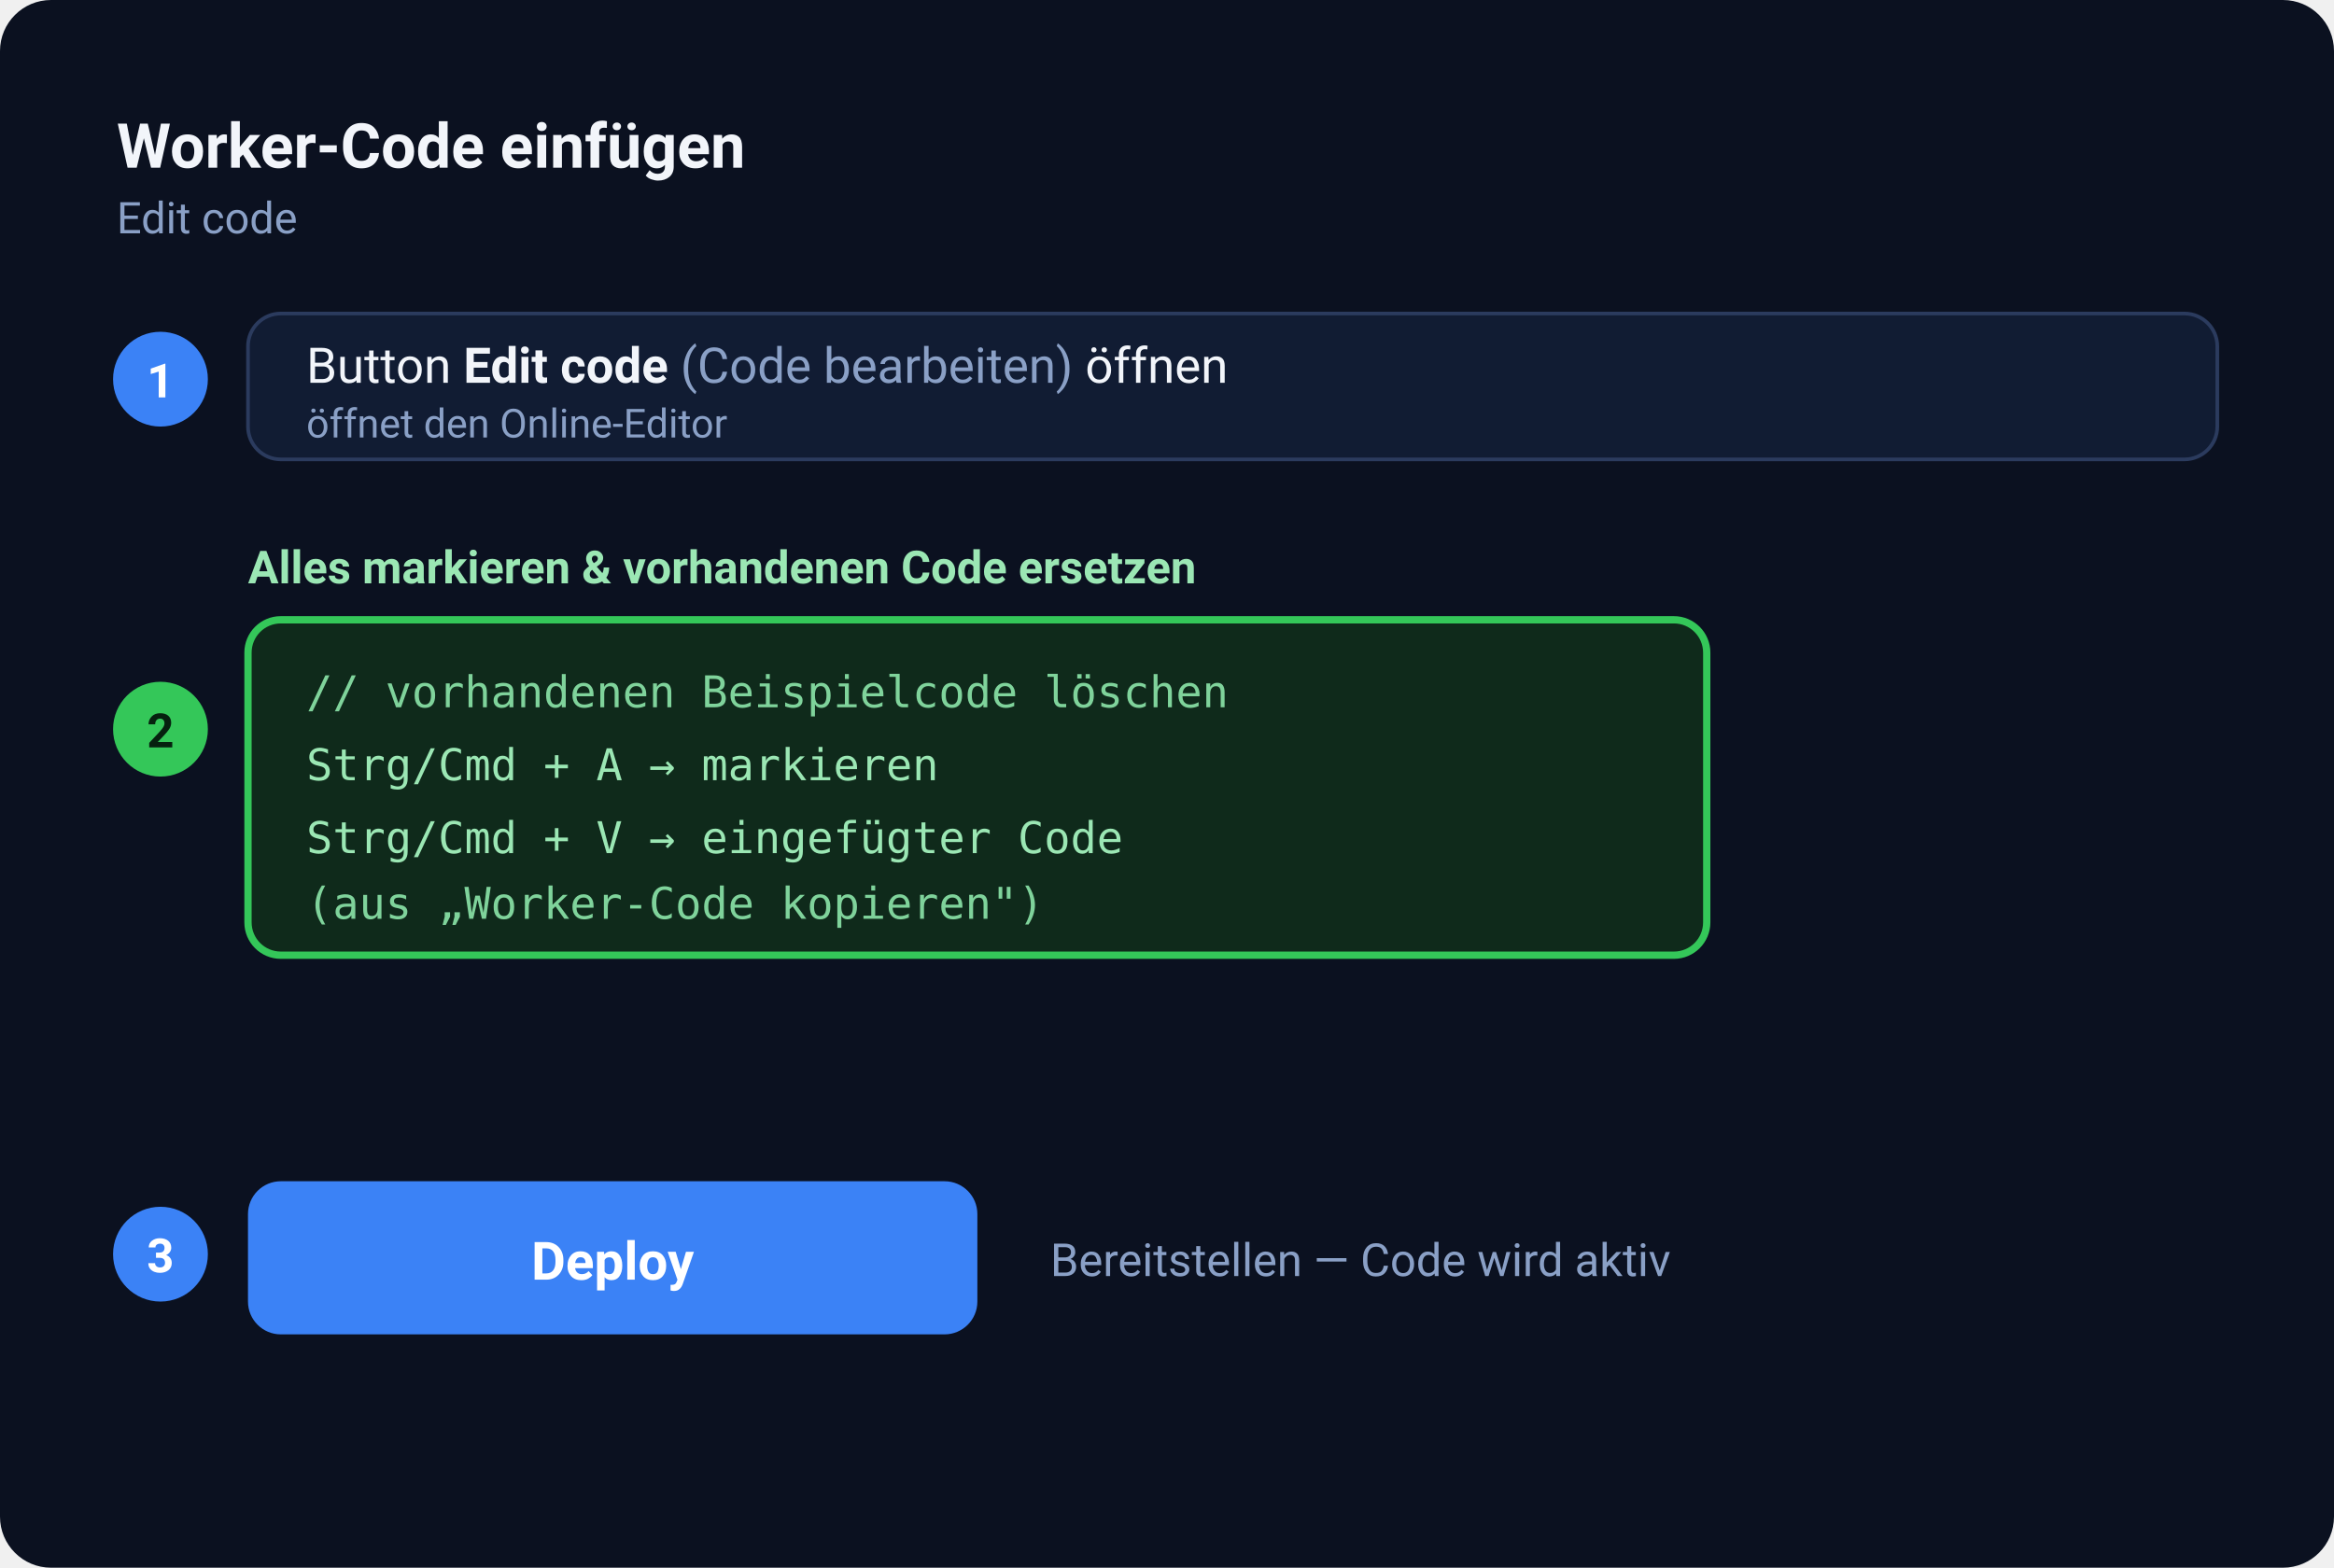
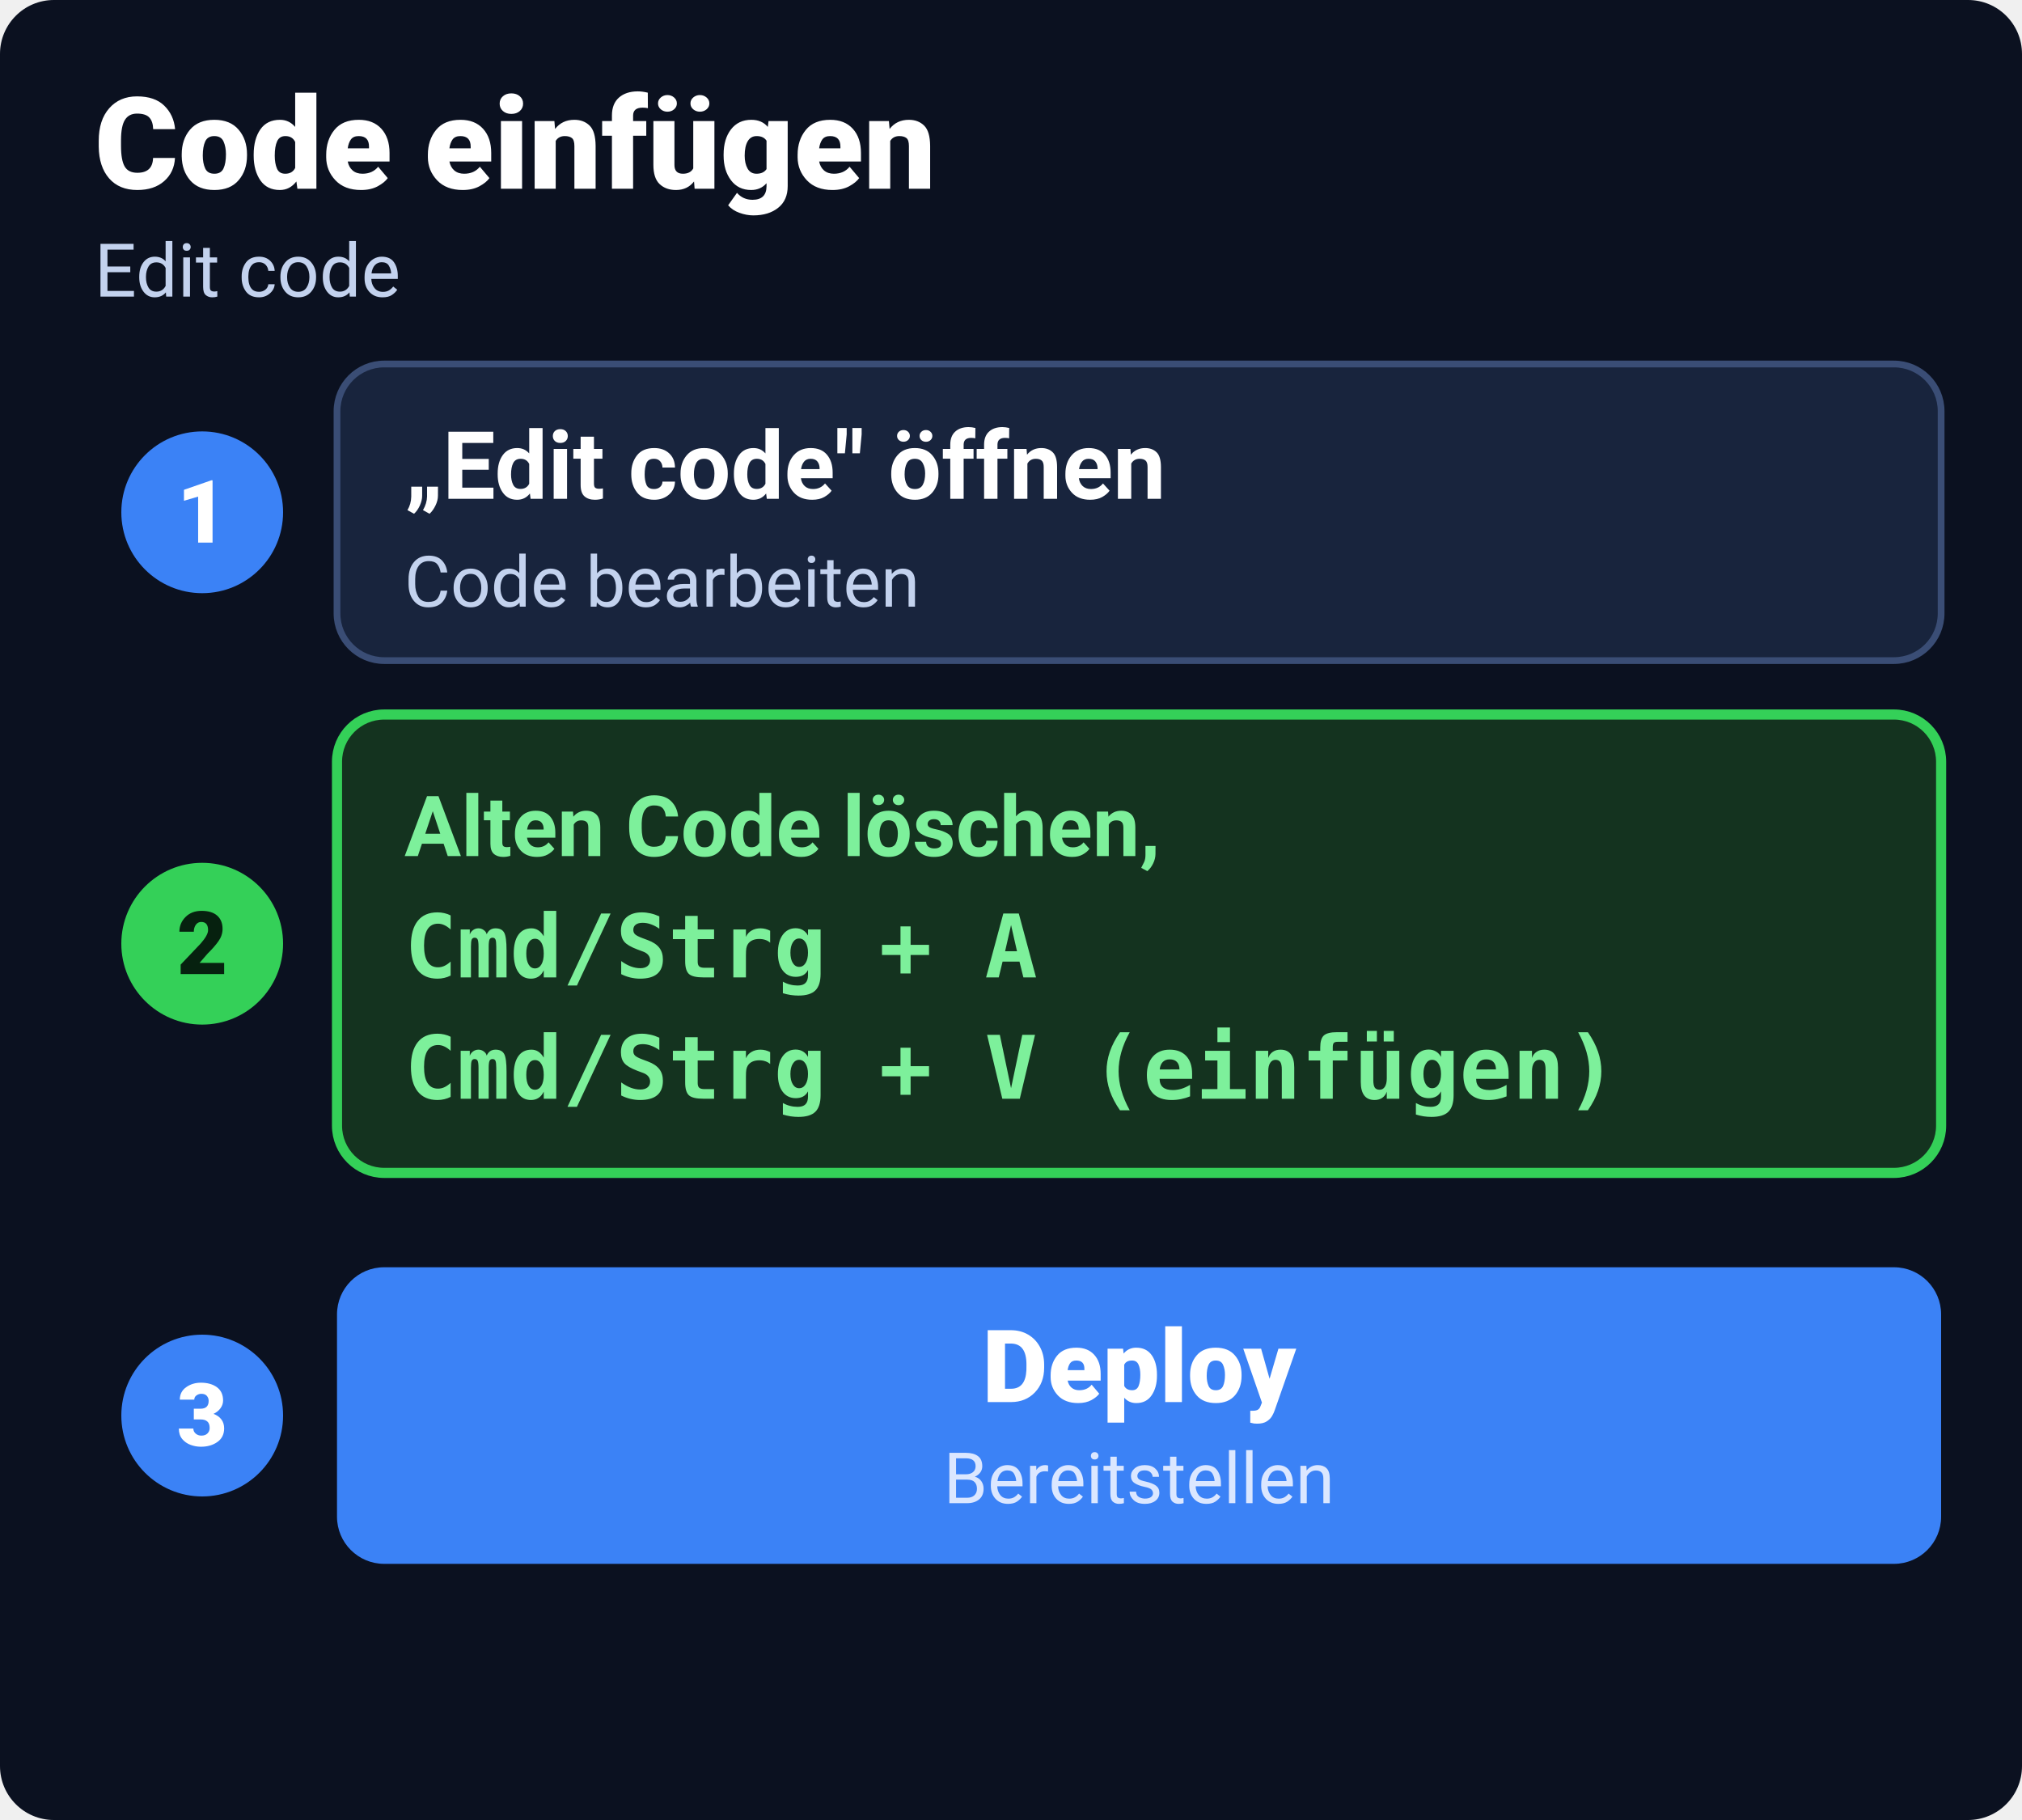
- <svg xmlns="http://www.w3.org/2000/svg" width="640" height="430" viewBox="0 0 640 430" font-family="-apple-system, Segoe UI, Roboto, Helvetica, Arial, sans-serif">
-   <rect width="640" height="430" rx="14" fill="#0b1120" />
-   <text x="32" y="46" fill="#f2f5fa" font-size="17" font-weight="700">Worker-Code einfügen</text>
-   <text x="32" y="64" fill="#8aa0c6" font-size="12">Edit code</text>
-   <circle cx="44" cy="104" r="13" fill="#3b82f6" />
-   <text x="44" y="109" fill="#fff" font-size="13" font-weight="700" text-anchor="middle">1</text>
-   <rect x="68" y="86" width="540" height="40" rx="9" fill="#111c33" stroke="#2b3b5e" />
-   <text x="84" y="105" fill="#f2f5fa" font-size="13.5">Button <tspan font-weight="700">Edit code</tspan>
-     <tspan fill="#8aa0c6">(Code bearbeiten)</tspan> öffnen</text>
-   <text x="84" y="120" fill="#8aa0c6" font-size="11">öffnet den Online-Editor</text>
-   <circle cx="44" cy="200" r="13" fill="#34c759" />
-   <text x="44" y="205" fill="#06210f" font-size="13" font-weight="700" text-anchor="middle">2</text>
-   <text x="68" y="160" fill="#9be7b4" font-size="12.5" font-weight="700">Alles markieren &amp; vorhandenen Code ersetzen</text>
-   <rect x="68" y="170" width="400" height="92" rx="9" fill="#0f2a1b" stroke="#34c759" stroke-width="2" />
-   <text x="84" y="194" fill="#7fd39b" font-size="12" font-family="monospace">// vorhandenen Beispielcode löschen</text>
-   <text x="84" y="214" fill="#9be7b4" font-size="12" font-family="monospace">Strg/Cmd + A  → markieren</text>
-   <text x="84" y="234" fill="#9be7b4" font-size="12" font-family="monospace">Strg/Cmd + V  → eingefügter Code</text>
-   <text x="84" y="252" fill="#7fd39b" font-size="12" font-family="monospace">(aus „Worker-Code kopieren")</text>
-   <circle cx="44" cy="344" r="13" fill="#3b82f6" />
-   <text x="44" y="349" fill="#fff" font-size="13" font-weight="700" text-anchor="middle">3</text>
-   <rect x="68" y="324" width="200" height="42" rx="9" fill="#3b82f6" />
-   <text x="168" y="351" fill="#fff" font-size="14.5" font-weight="700" text-anchor="middle">Deploy</text>
-   <text x="288" y="350" fill="#8aa0c6" font-size="12.5">Bereitstellen — Code wird aktiv</text>
+ <svg xmlns="http://www.w3.org/2000/svg" width="600" height="540" viewBox="0 0 600 540" font-family="-apple-system, Segoe UI, Roboto, Helvetica, Arial, sans-serif">
+   <rect width="600" height="540" rx="16" fill="#0b1120" />
+   <text x="28" y="56" fill="#ffffff" font-size="38" font-weight="800">Code einfügen</text>
+   <text x="28" y="88" fill="#c3d2ee" font-size="22">Edit code</text>
+   <circle cx="60" cy="152" r="24" fill="#3b82f6" />
+   <text x="60" y="161" fill="#fff" font-size="26" font-weight="800" text-anchor="middle">1</text>
+   <rect x="100" y="108" width="476" height="88" rx="14" fill="#18243d" stroke="#3a4d75" stroke-width="2" />
+   <text x="120" y="148" fill="#ffffff" font-size="28" font-weight="700">„Edit code" öffnen</text>
+   <text x="120" y="180" fill="#c3d2ee" font-size="21">Code bearbeiten</text>
+   <circle cx="60" cy="280" r="24" fill="#34d058" />
+   <text x="60" y="289" fill="#06210f" font-size="26" font-weight="800" text-anchor="middle">2</text>
+   <rect x="100" y="212" width="476" height="136" rx="14" fill="#14331f" stroke="#34d058" stroke-width="3" />
+   <text x="120" y="254" fill="#7df09b" font-size="25" font-weight="700">Alten Code löschen,</text>
+   <text x="120" y="290" fill="#7df09b" font-size="26" font-weight="800" font-family="monospace">Cmd/Strg + A</text>
+   <text x="120" y="326" fill="#7df09b" font-size="26" font-weight="800" font-family="monospace">Cmd/Strg + V  (einfügen)</text>
+   <circle cx="60" cy="420" r="24" fill="#3b82f6" />
+   <text x="60" y="429" fill="#fff" font-size="26" font-weight="800" text-anchor="middle">3</text>
+   <rect x="100" y="376" width="476" height="88" rx="14" fill="#3b82f6" />
+   <text x="338" y="416" fill="#ffffff" font-size="30" font-weight="800" text-anchor="middle">Deploy</text>
+   <text x="338" y="446" fill="#dbe7ff" font-size="21" text-anchor="middle">Bereitstellen</text>
</svg>
